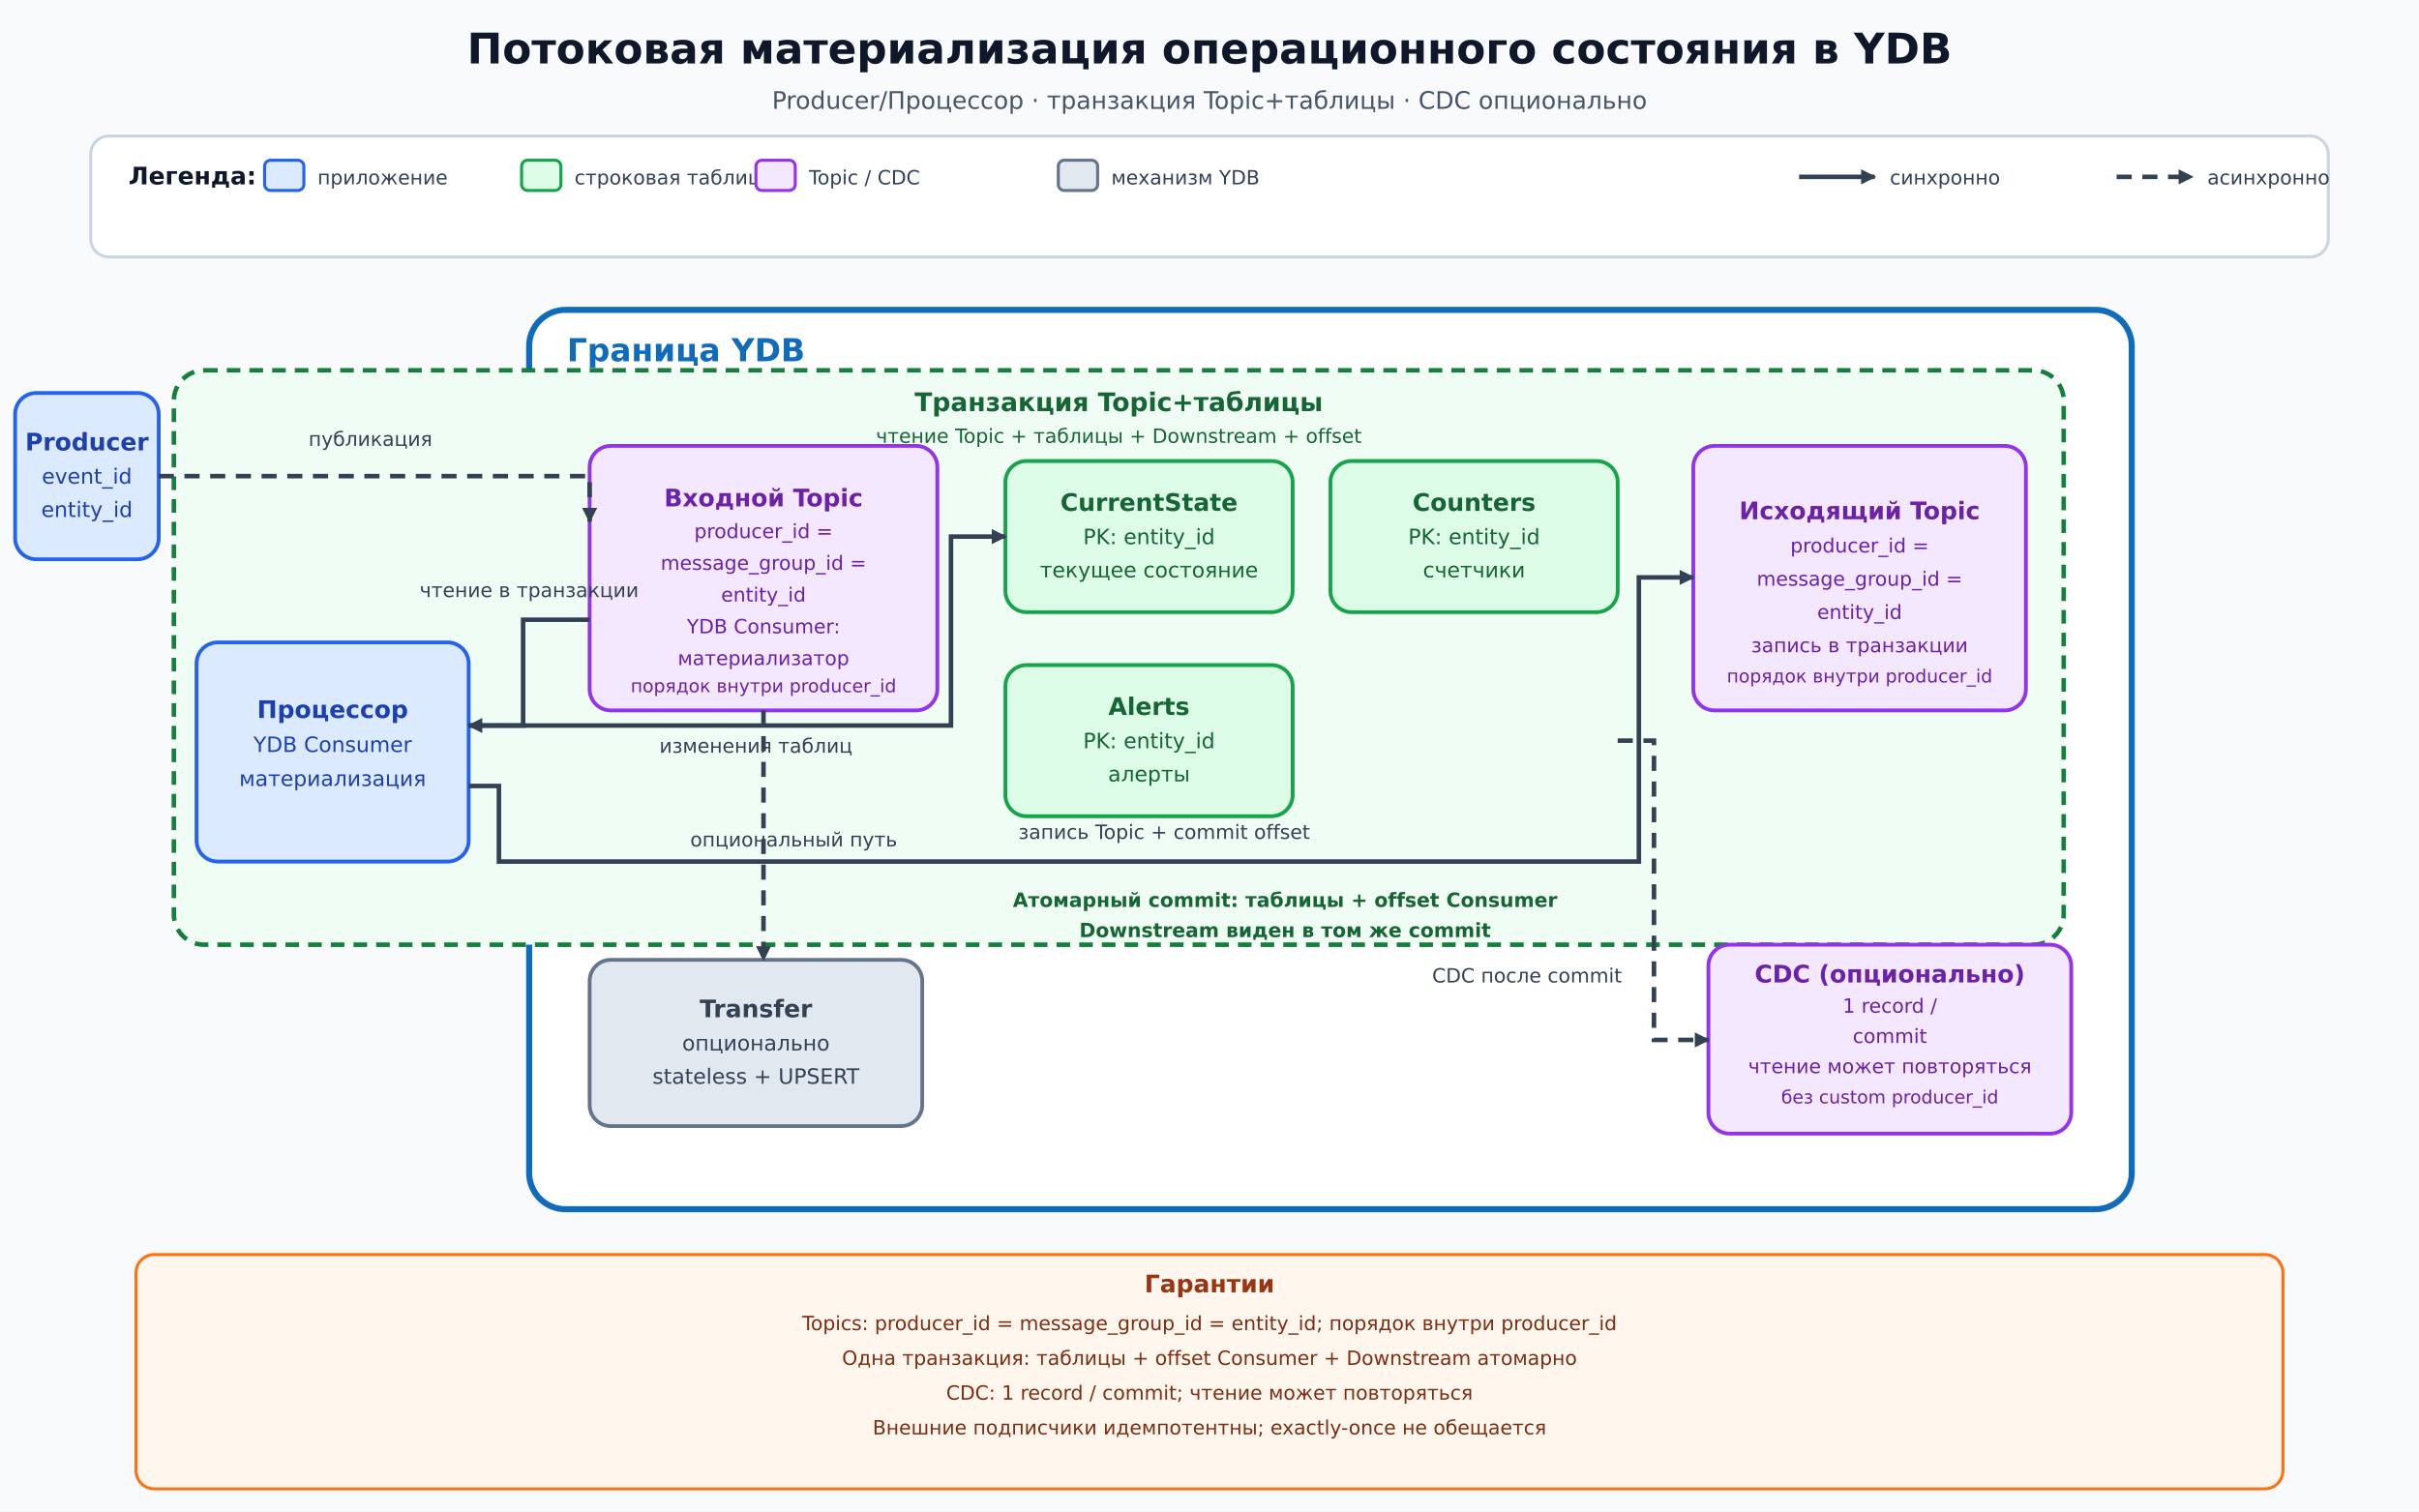
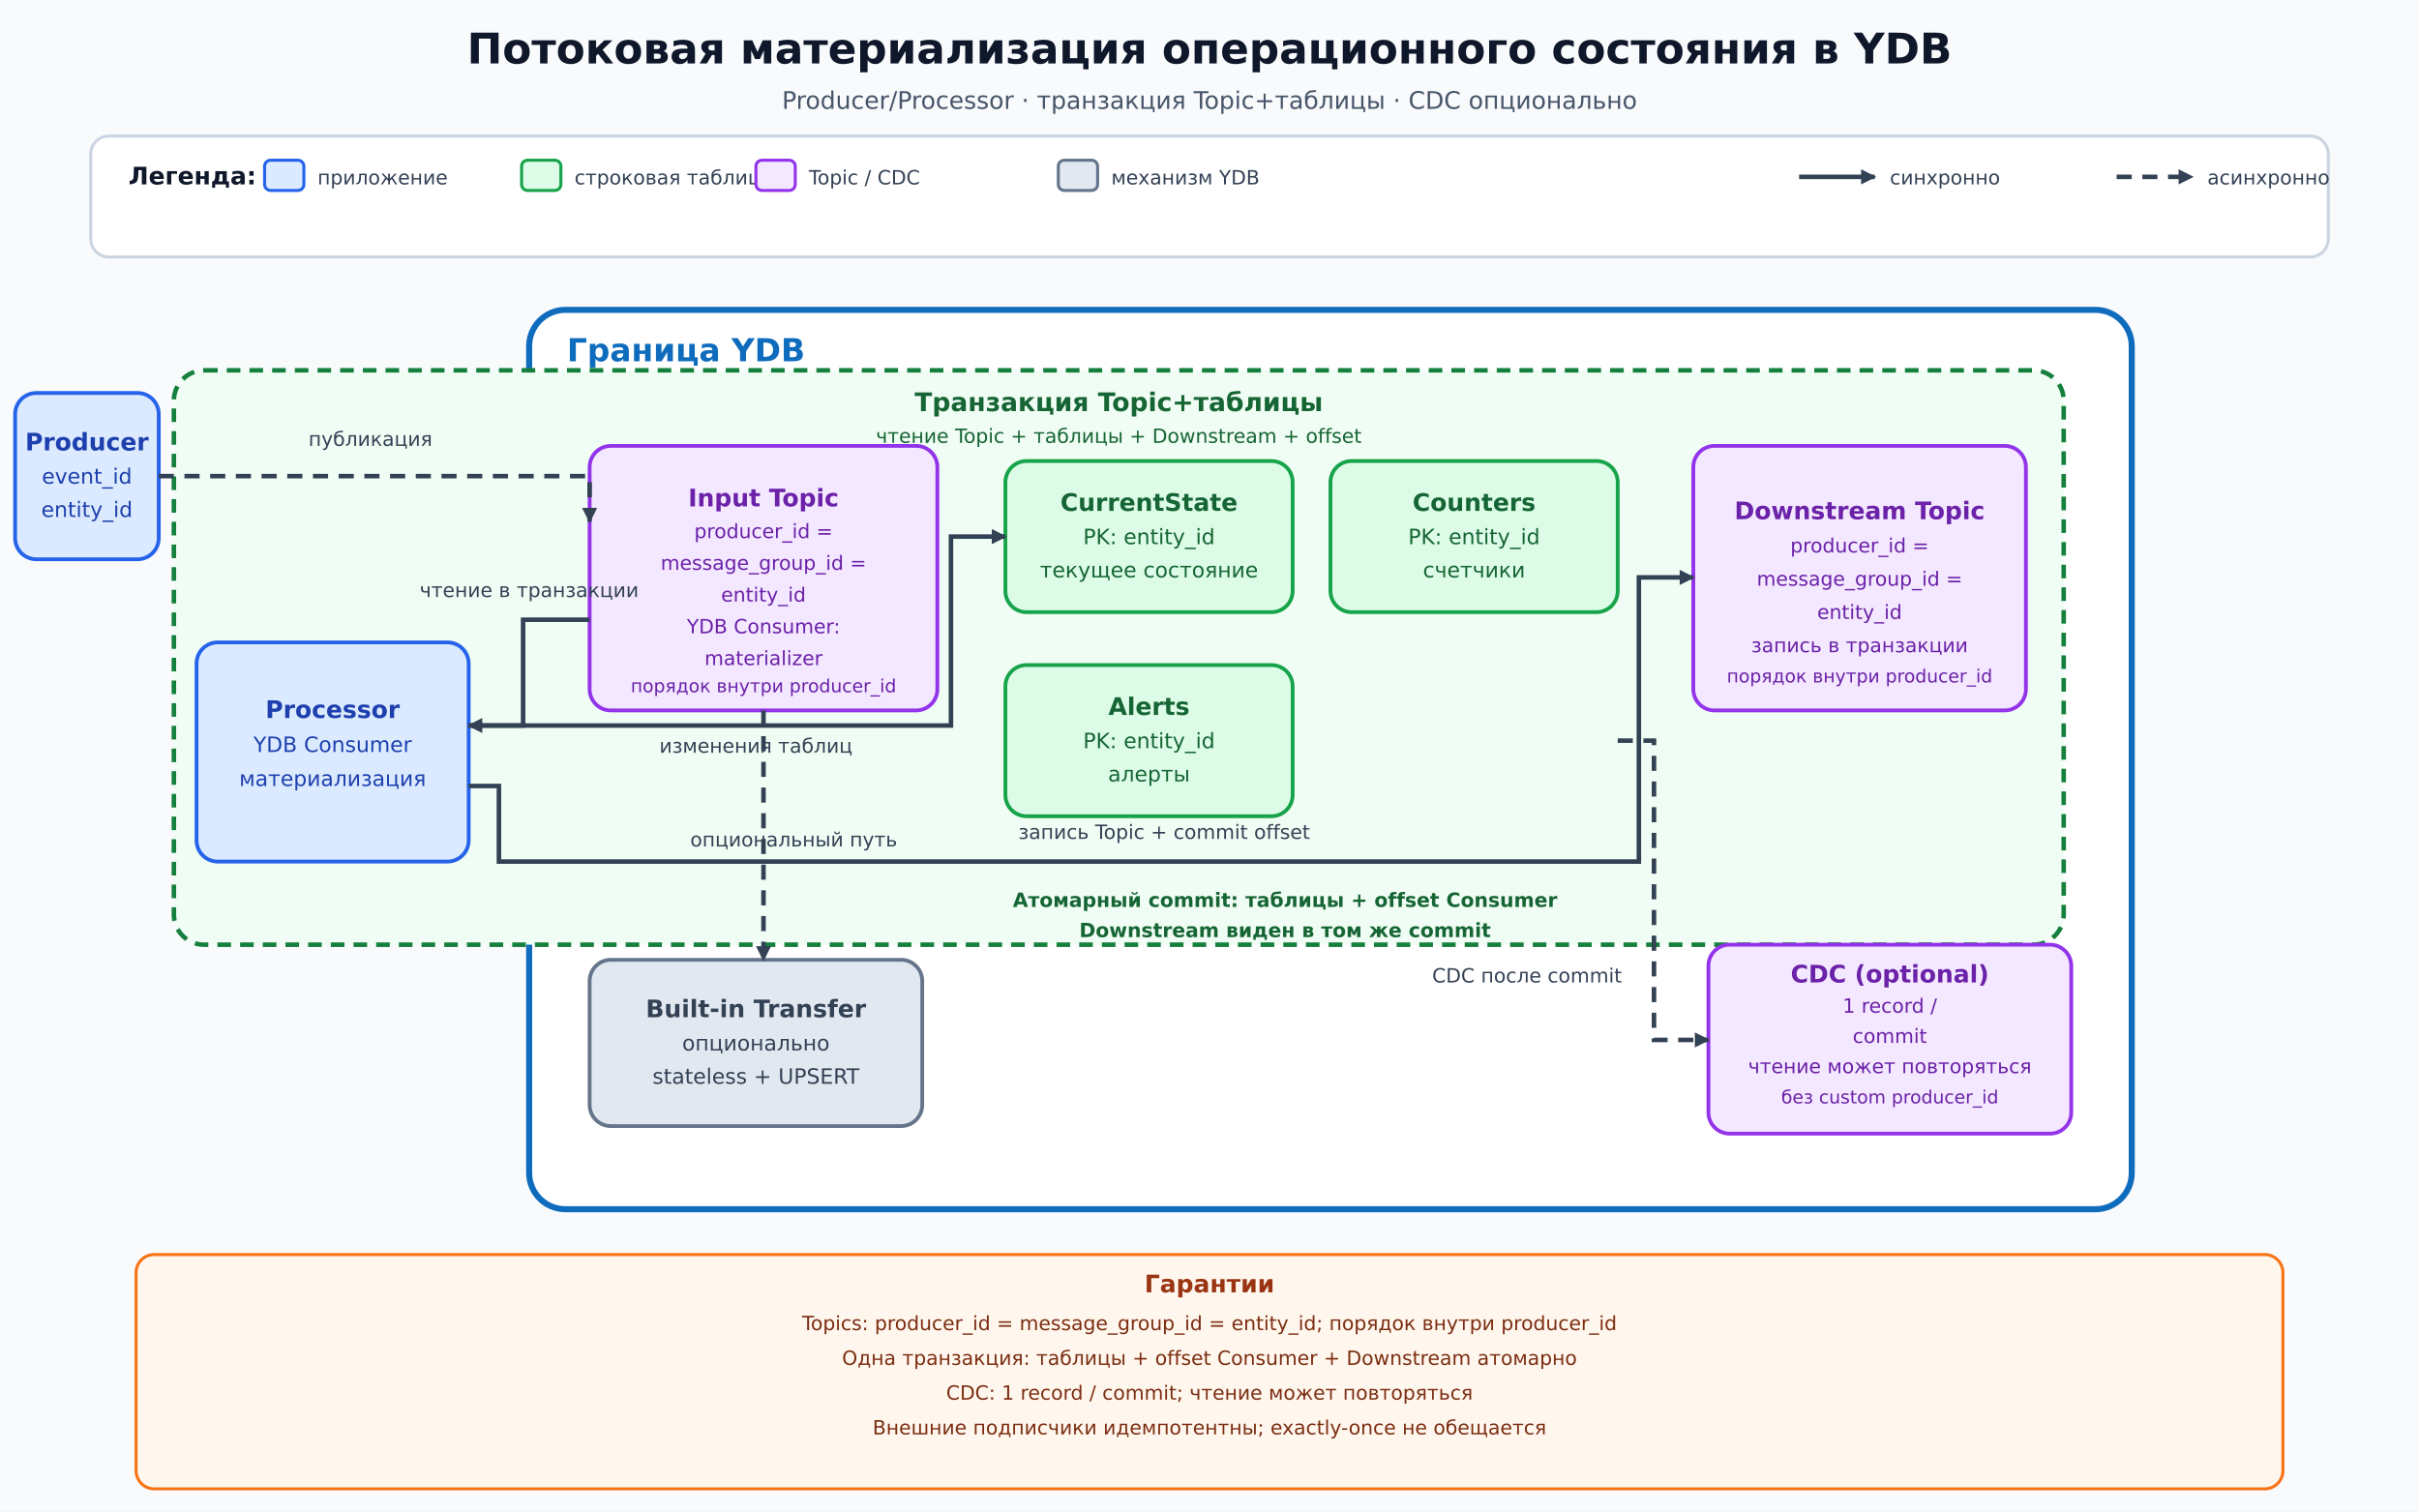
<svg xmlns="http://www.w3.org/2000/svg" version="1.1" viewBox="0 0 1600 1000" role="img" aria-labelledby="title desc">
  <defs>
    <marker id="arrow" viewBox="0 0 10 10" refX="9" refY="5" markerWidth="10" markerHeight="10" orient="auto" markerUnits="userSpaceOnUse">
      <path d="M0 0 L10 5 L0 10 z" fill="#334155" />
    </marker>
    <marker id="redArrow" viewBox="0 0 10 10" refX="9" refY="5" markerWidth="10" markerHeight="10" orient="auto" markerUnits="userSpaceOnUse">
      <path d="M0 0 L10 5 L0 10 z" fill="#dc2626" />
    </marker>
  </defs>
  <rect x="0" y="0" width="1600" height="1000" fill="#f8fafc" />
  <text x="800" y="42" text-anchor="middle" font-family="DejaVu Sans, Arial, sans-serif" font-size="28" font-weight="bold" fill="#0f172a">Потоковая материализация операционного состояния в YDB</text>
-   <text x="800" y="72" text-anchor="middle" font-family="DejaVu Sans, Arial, sans-serif" font-size="16" fill="#475569">Producer/Процессор · транзакция Topic+таблицы · CDC опционально</text>
+   <text x="800" y="72" text-anchor="middle" font-family="DejaVu Sans, Arial, sans-serif" font-size="16" fill="#475569">Producer/Processor · транзакция Topic+таблицы · CDC опционально</text>
  <rect x="60" y="90" width="1480" height="80" rx="12" fill="#ffffff" stroke="#cbd5e1" stroke-width="2" />
  <text x="85" y="122" text-anchor="start" font-family="DejaVu Sans, Arial, sans-serif" font-size="16" font-weight="bold" fill="#0f172a">Легенда:</text>
  <rect x="175" y="106" width="26" height="20" rx="4" fill="#dbeafe" stroke="#2563eb" stroke-width="2" />
  <text x="210" y="122" text-anchor="start" font-family="DejaVu Sans, Arial, sans-serif" font-size="13" fill="#334155">приложение</text>
  <rect x="345" y="106" width="26" height="20" rx="4" fill="#dcfce7" stroke="#16a34a" stroke-width="2" />
  <text x="380" y="122" text-anchor="start" font-family="DejaVu Sans, Arial, sans-serif" font-size="13" fill="#334155">строковая таблица</text>
  <rect x="500" y="106" width="26" height="20" rx="4" fill="#f3e8ff" stroke="#9333ea" stroke-width="2" />
  <text x="535" y="122" text-anchor="start" font-family="DejaVu Sans, Arial, sans-serif" font-size="13" fill="#334155">Topic / CDC</text>
  <rect x="700" y="106" width="26" height="20" rx="4" fill="#e2e8f0" stroke="#64748b" stroke-width="2" />
  <text x="735" y="122" text-anchor="start" font-family="DejaVu Sans, Arial, sans-serif" font-size="13" fill="#334155">механизм YDB</text>
  <path d="M1190 117 L1240 117" fill="none" stroke="#334155" stroke-width="3" marker-end="url(#arrow)" />
  <text x="1250" y="122" text-anchor="start" font-family="DejaVu Sans, Arial, sans-serif" font-size="13" fill="#334155">синхронно</text>
  <path d="M1400 117 L1450 117" fill="none" stroke="#334155" stroke-width="3" stroke-dasharray="10 7" marker-end="url(#arrow)" />
  <text x="1460" y="122" text-anchor="start" font-family="DejaVu Sans, Arial, sans-serif" font-size="13" fill="#334155">асинхронно</text>
  <rect x="350" y="205" width="1060" height="595" rx="24" fill="#ffffff" stroke="#0f6cbd" stroke-width="4" />
  <text x="375" y="239" text-anchor="start" font-family="DejaVu Sans, Arial, sans-serif" font-size="21" font-weight="bold" fill="#0f6cbd">Граница YDB</text>
  <rect x="115" y="245" width="1250" height="380" rx="20" fill="#f0fdf4" stroke="#15803d" stroke-width="3" stroke-dasharray="9 6" />
  <text x="740.0" y="272" text-anchor="middle" font-family="DejaVu Sans, Arial, sans-serif" font-size="17" font-weight="bold" fill="#166534">Транзакция Topic+таблицы</text>
  <text x="740.0" y="293" text-anchor="middle" font-family="DejaVu Sans, Arial, sans-serif" font-size="13" fill="#166534">чтение Topic + таблицы + Downstream + offset</text>
  <rect x="10" y="260" width="95" height="110" rx="14" fill="#dbeafe" stroke="#2563eb" stroke-width="2.5" />
  <text x="57.5" y="298.0" text-anchor="middle" font-family="DejaVu Sans, Arial, sans-serif" font-size="16" font-weight="bold" fill="#1e40af">Producer</text>
  <text x="57.5" y="320.0" text-anchor="middle" font-family="DejaVu Sans, Arial, sans-serif" font-size="14" fill="#1e40af">event_id</text>
  <text x="57.5" y="342.0" text-anchor="middle" font-family="DejaVu Sans, Arial, sans-serif" font-size="14" fill="#1e40af">entity_id</text>
  <rect x="130" y="425" width="180" height="145" rx="14" fill="#dbeafe" stroke="#2563eb" stroke-width="2.5" />
-   <text x="220.0" y="475.0" text-anchor="middle" font-family="DejaVu Sans, Arial, sans-serif" font-size="16" font-weight="bold" fill="#1e40af">Процессор</text>
+   <text x="220.0" y="475.0" text-anchor="middle" font-family="DejaVu Sans, Arial, sans-serif" font-size="16" font-weight="bold" fill="#1e40af">Processor</text>
  <text x="220.0" y="497.5" text-anchor="middle" font-family="DejaVu Sans, Arial, sans-serif" font-size="14" fill="#1e40af">YDB Consumer</text>
  <text x="220.0" y="520.0" text-anchor="middle" font-family="DejaVu Sans, Arial, sans-serif" font-size="14" fill="#1e40af">материализация</text>
  <rect x="390" y="295" width="230" height="175" rx="14" fill="#f3e8ff" stroke="#9333ea" stroke-width="2.5" />
-   <text x="505.0" y="335.0" text-anchor="middle" font-family="DejaVu Sans, Arial, sans-serif" font-size="16" font-weight="bold" fill="#6b21a8">Входной Topic</text>
+   <text x="505.0" y="335.0" text-anchor="middle" font-family="DejaVu Sans, Arial, sans-serif" font-size="16" font-weight="bold" fill="#6b21a8">Input Topic</text>
  <text x="505.0" y="356.0" text-anchor="middle" font-family="DejaVu Sans, Arial, sans-serif" font-size="13" fill="#6b21a8">producer_id =</text>
  <text x="505.0" y="377.0" text-anchor="middle" font-family="DejaVu Sans, Arial, sans-serif" font-size="13" fill="#6b21a8">message_group_id =</text>
  <text x="505.0" y="398.0" text-anchor="middle" font-family="DejaVu Sans, Arial, sans-serif" font-size="13" fill="#6b21a8">entity_id</text>
  <text x="505.0" y="419.0" text-anchor="middle" font-family="DejaVu Sans, Arial, sans-serif" font-size="13" fill="#6b21a8">YDB Consumer:</text>
-   <text x="505.0" y="440.0" text-anchor="middle" font-family="DejaVu Sans, Arial, sans-serif" font-size="13" fill="#6b21a8">материализатор</text>
+   <text x="505.0" y="440.0" text-anchor="middle" font-family="DejaVu Sans, Arial, sans-serif" font-size="13" fill="#6b21a8">materializer</text>
  <text x="505.0" y="458.0" text-anchor="middle" font-family="DejaVu Sans, Arial, sans-serif" font-size="12" fill="#6b21a8">порядок внутри producer_id</text>
  <rect x="665" y="305" width="190" height="100" rx="14" fill="#dcfce7" stroke="#16a34a" stroke-width="2.5" />
  <text x="760.0" y="338.0" text-anchor="middle" font-family="DejaVu Sans, Arial, sans-serif" font-size="16" font-weight="bold" fill="#166534">CurrentState</text>
  <text x="760.0" y="360.0" text-anchor="middle" font-family="DejaVu Sans, Arial, sans-serif" font-size="14" fill="#166534">PK: entity_id</text>
  <text x="760.0" y="382.0" text-anchor="middle" font-family="DejaVu Sans, Arial, sans-serif" font-size="14" fill="#166534">текущее состояние</text>
  <rect x="880" y="305" width="190" height="100" rx="14" fill="#dcfce7" stroke="#16a34a" stroke-width="2.5" />
  <text x="975.0" y="338.0" text-anchor="middle" font-family="DejaVu Sans, Arial, sans-serif" font-size="16" font-weight="bold" fill="#166534">Counters</text>
  <text x="975.0" y="360.0" text-anchor="middle" font-family="DejaVu Sans, Arial, sans-serif" font-size="14" fill="#166534">PK: entity_id</text>
  <text x="975.0" y="382.0" text-anchor="middle" font-family="DejaVu Sans, Arial, sans-serif" font-size="14" fill="#166534">счетчики</text>
  <rect x="665" y="440" width="190" height="100" rx="14" fill="#dcfce7" stroke="#16a34a" stroke-width="2.5" />
  <text x="760.0" y="473.0" text-anchor="middle" font-family="DejaVu Sans, Arial, sans-serif" font-size="16" font-weight="bold" fill="#166534">Alerts</text>
  <text x="760.0" y="495.0" text-anchor="middle" font-family="DejaVu Sans, Arial, sans-serif" font-size="14" fill="#166534">PK: entity_id</text>
  <text x="760.0" y="517.0" text-anchor="middle" font-family="DejaVu Sans, Arial, sans-serif" font-size="14" fill="#166534">алерты</text>
  <rect x="1120" y="295" width="220" height="175" rx="14" fill="#f3e8ff" stroke="#9333ea" stroke-width="2.5" />
-   <text x="1230.0" y="343.5" text-anchor="middle" font-family="DejaVu Sans, Arial, sans-serif" font-size="16" font-weight="bold" fill="#6b21a8">Исходящий Topic</text>
+   <text x="1230.0" y="343.5" text-anchor="middle" font-family="DejaVu Sans, Arial, sans-serif" font-size="16" font-weight="bold" fill="#6b21a8">Downstream Topic</text>
  <text x="1230.0" y="365.5" text-anchor="middle" font-family="DejaVu Sans, Arial, sans-serif" font-size="13" fill="#6b21a8">producer_id =</text>
  <text x="1230.0" y="387.5" text-anchor="middle" font-family="DejaVu Sans, Arial, sans-serif" font-size="13" fill="#6b21a8">message_group_id =</text>
  <text x="1230.0" y="409.5" text-anchor="middle" font-family="DejaVu Sans, Arial, sans-serif" font-size="13" fill="#6b21a8">entity_id</text>
  <text x="1230.0" y="431.5" text-anchor="middle" font-family="DejaVu Sans, Arial, sans-serif" font-size="13" fill="#6b21a8">запись в транзакции</text>
  <text x="1230.0" y="451.5" text-anchor="middle" font-family="DejaVu Sans, Arial, sans-serif" font-size="12" fill="#6b21a8">порядок внутри producer_id</text>
  <rect x="390" y="635" width="220" height="110" rx="14" fill="#e2e8f0" stroke="#64748b" stroke-width="2.5" />
-   <text x="500.0" y="673.0" text-anchor="middle" font-family="DejaVu Sans, Arial, sans-serif" font-size="16" font-weight="bold" fill="#334155">Transfer</text>
+   <text x="500.0" y="673.0" text-anchor="middle" font-family="DejaVu Sans, Arial, sans-serif" font-size="16" font-weight="bold" fill="#334155">Built-in Transfer</text>
  <text x="500.0" y="695.0" text-anchor="middle" font-family="DejaVu Sans, Arial, sans-serif" font-size="14" fill="#334155">опционально</text>
  <text x="500.0" y="717.0" text-anchor="middle" font-family="DejaVu Sans, Arial, sans-serif" font-size="14" fill="#334155">stateless + UPSERT</text>
  <rect x="1130" y="625" width="240" height="125" rx="14" fill="#f3e8ff" stroke="#9333ea" stroke-width="2.5" />
-   <text x="1250.0" y="650.0" text-anchor="middle" font-family="DejaVu Sans, Arial, sans-serif" font-size="16" font-weight="bold" fill="#6b21a8">CDC (опционально)</text>
+   <text x="1250.0" y="650.0" text-anchor="middle" font-family="DejaVu Sans, Arial, sans-serif" font-size="16" font-weight="bold" fill="#6b21a8">CDC (optional)</text>
  <text x="1250.0" y="670.0" text-anchor="middle" font-family="DejaVu Sans, Arial, sans-serif" font-size="13" fill="#6b21a8">1 record /</text>
  <text x="1250.0" y="690.0" text-anchor="middle" font-family="DejaVu Sans, Arial, sans-serif" font-size="13" fill="#6b21a8">commit</text>
  <text x="1250.0" y="710.0" text-anchor="middle" font-family="DejaVu Sans, Arial, sans-serif" font-size="13" fill="#6b21a8">чтение может повторяться</text>
  <text x="1250.0" y="730.0" text-anchor="middle" font-family="DejaVu Sans, Arial, sans-serif" font-size="12" fill="#6b21a8">без custom producer_id</text>
  <text x="850" y="600" text-anchor="middle" font-family="DejaVu Sans, Arial, sans-serif" font-size="13" font-weight="bold" fill="#166534">Атомарный commit: таблицы + offset Consumer</text>
  <text x="850" y="620" text-anchor="middle" font-family="DejaVu Sans, Arial, sans-serif" font-size="13" font-weight="bold" fill="#166534">Downstream виден в том же commit</text>
  <path d="M 105 315 L 390 315 L 390 345" fill="none" stroke="#334155" stroke-width="3" stroke-dasharray="10 7" marker-end="url(#arrow)" />
  <text x="245" y="295" text-anchor="middle" font-family="DejaVu Sans, Arial, sans-serif" font-size="13" fill="#334155">публикация</text>
  <path d="M390 410 L346 410 L346 480 L310 480" fill="none" stroke="#334155" stroke-width="3" marker-end="url(#arrow)" />
  <text x="350" y="395" text-anchor="middle" font-family="DejaVu Sans, Arial, sans-serif" font-size="13" fill="#334155">чтение в транзакции</text>
  <path d="M310 480 L629 480 L629 355 L665 355" fill="none" stroke="#334155" stroke-width="3" marker-end="url(#arrow)" />
  <text x="500" y="498" text-anchor="middle" font-family="DejaVu Sans, Arial, sans-serif" font-size="13" fill="#334155">изменения таблиц</text>
  <path d="M310 520 L330 520 L330 570 L1084 570 L1084 382 L1120 382" fill="none" stroke="#334155" stroke-width="3" marker-end="url(#arrow)" />
  <text x="770" y="555" text-anchor="middle" font-family="DejaVu Sans, Arial, sans-serif" font-size="13" fill="#334155">запись Topic + commit offset</text>
  <path d="M1070 490 L1094 490 L1094 688 L1130 688" fill="none" stroke="#334155" stroke-width="3" stroke-dasharray="10 7" marker-end="url(#arrow)" />
  <text x="1010" y="650" text-anchor="middle" font-family="DejaVu Sans, Arial, sans-serif" font-size="13" fill="#334155">CDC после commit</text>
  <path d="M 505 470 L 505 635" fill="none" stroke="#334155" stroke-width="3" stroke-dasharray="10 7" marker-end="url(#arrow)" />
  <text x="525" y="560" text-anchor="middle" font-family="DejaVu Sans, Arial, sans-serif" font-size="13" fill="#334155">опциональный путь</text>
  <rect x="90" y="830" width="1420" height="155" rx="12" fill="#fff7ed" stroke="#f97316" stroke-width="2" />
  <text x="800" y="855" text-anchor="middle" font-family="DejaVu Sans, Arial, sans-serif" font-size="16" font-weight="bold" fill="#9a3412">Гарантии</text>
  <text x="800" y="880" text-anchor="middle" font-family="DejaVu Sans, Arial, sans-serif" font-size="13" fill="#7c2d12">Topics: producer_id = message_group_id = entity_id; порядок внутри producer_id</text>
  <text x="800" y="903" text-anchor="middle" font-family="DejaVu Sans, Arial, sans-serif" font-size="13" fill="#7c2d12">Одна транзакция: таблицы + offset Consumer + Downstream атомарно</text>
  <text x="800" y="926" text-anchor="middle" font-family="DejaVu Sans, Arial, sans-serif" font-size="13" fill="#7c2d12">CDC: 1 record / commit; чтение может повторяться</text>
  <text x="800" y="949" text-anchor="middle" font-family="DejaVu Sans, Arial, sans-serif" font-size="13" fill="#7c2d12">Внешние подписчики идемпотентны; exactly-once не обещается</text>
</svg>
